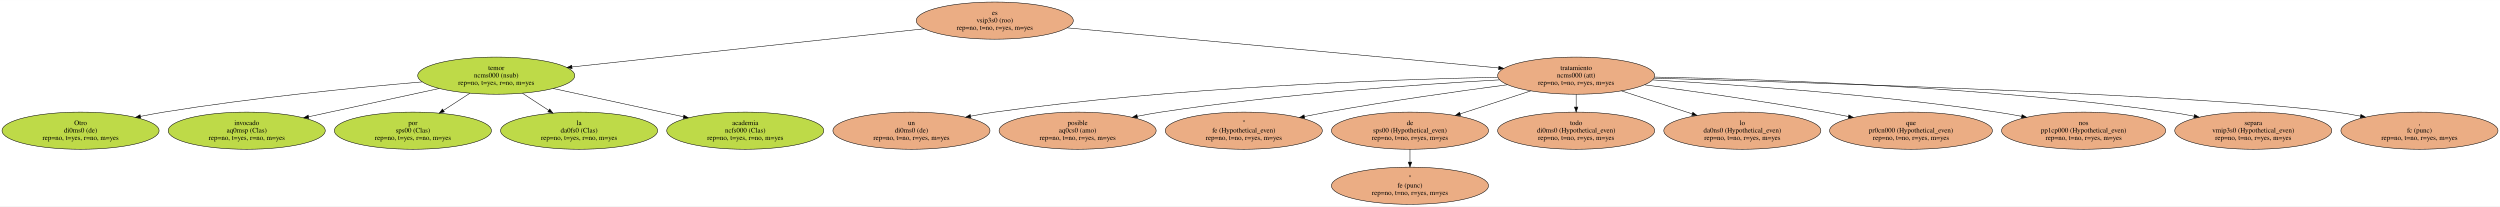
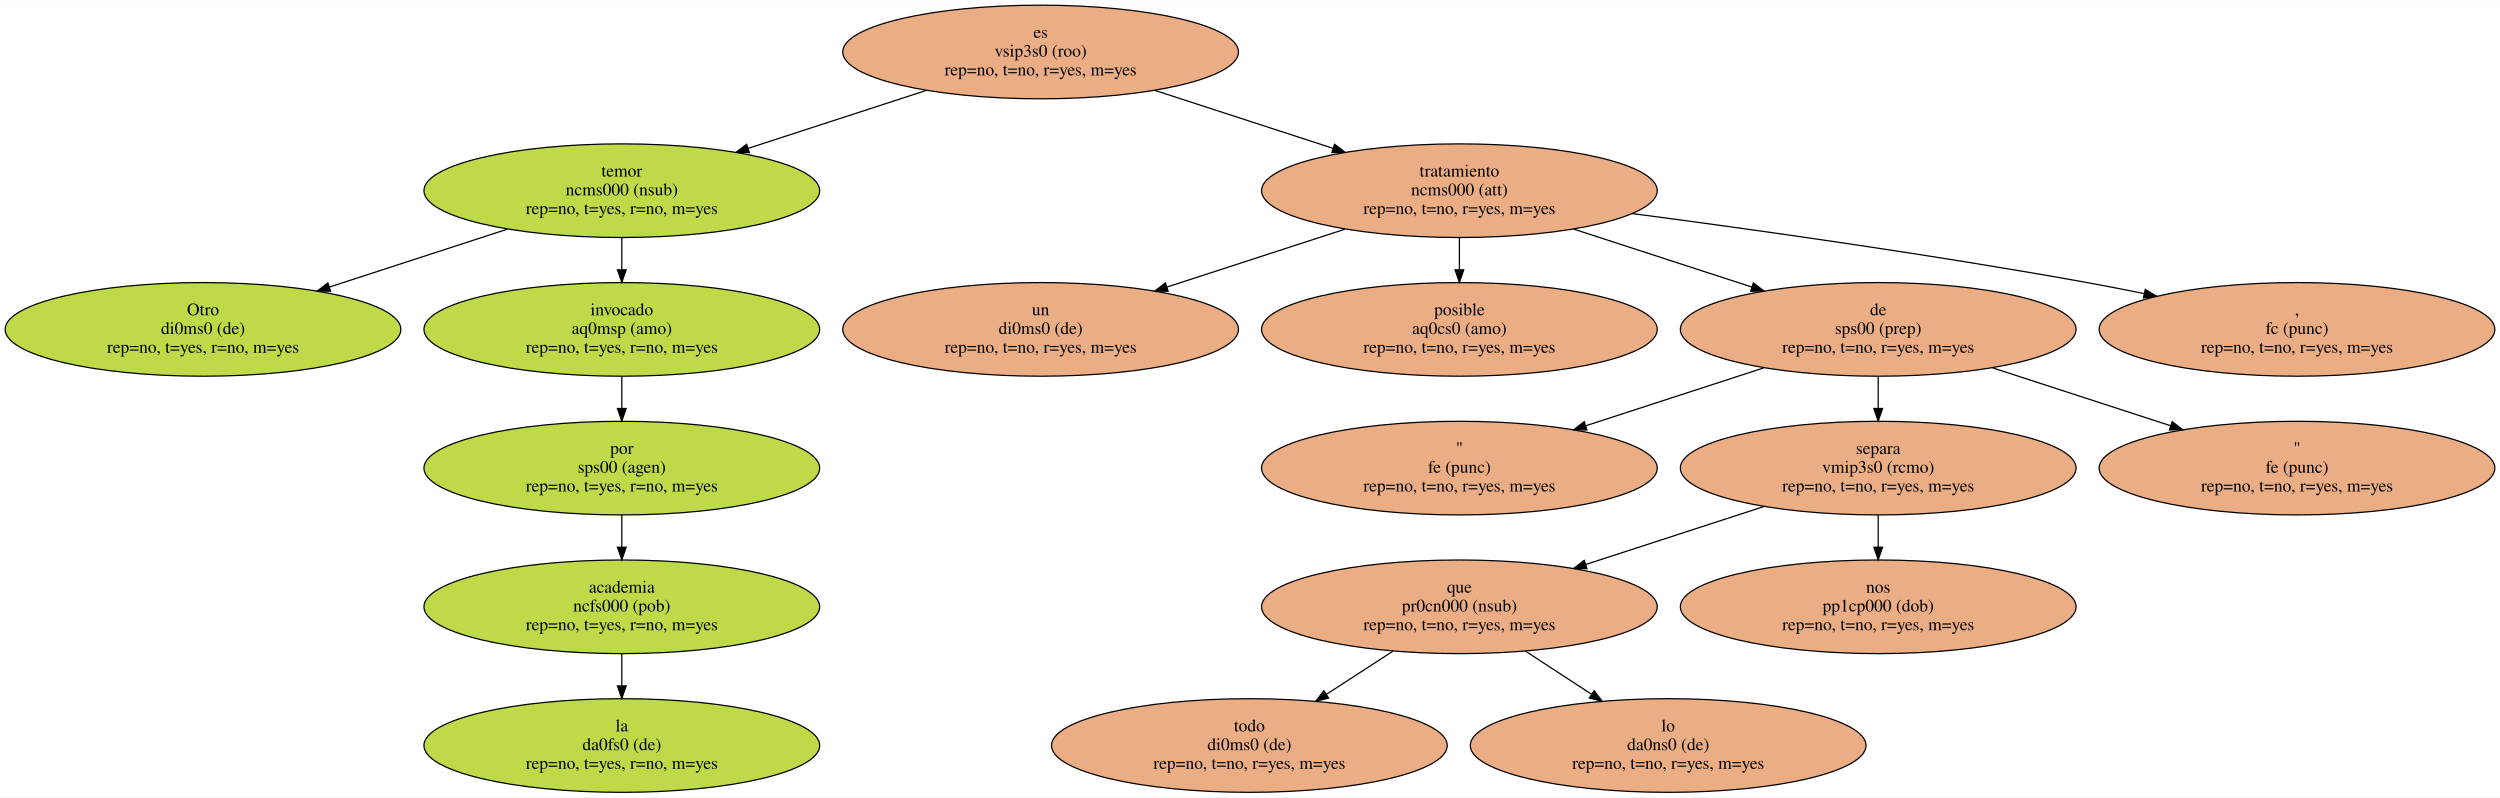
- <svg xmlns="http://www.w3.org/2000/svg" width="5040pt" height="416pt" viewBox="0.00 0.00 5039.78 415.81">
-   <g id="graph0" class="graph" transform="scale(1 1) rotate(0) translate(4 411.81)">
-     <polygon fill="white" stroke="transparent" points="-4,4 -4,-411.81 5035.78,-411.81 5035.78,4 -4,4" />
+ <svg xmlns="http://www.w3.org/2000/svg" width="2000pt" height="638pt" viewBox="0.00 0.00 1999.78 637.72">
+   <g id="graph0" class="graph" transform="scale(1 1) rotate(0) translate(4 633.72)">
+     <polygon fill="white" stroke="transparent" points="-4,4 -4,-633.72 1995.78,-633.72 1995.78,4 -4,4" />
    <g id="node1" class="node">
-       <ellipse fill="#EBAD84" stroke="black" cx="2001.39" cy="-370.34" rx="158.28" ry="37.45" />
-       <text text-anchor="middle" x="2001.39" y="-381.64" font-family="Times,serif" font-size="14.00">es</text>
-       <text text-anchor="middle" x="2001.39" y="-366.64" font-family="Times,serif" font-size="14.00">vsip3s0 (roo)</text>
-       <text text-anchor="middle" x="2001.39" y="-351.64" font-family="Times,serif" font-size="14.00">rep=no, t=no, r=yes, m=yes</text>
+       <ellipse fill="#EBAD84" stroke="black" cx="828.39" cy="-592.24" rx="158.28" ry="37.45" />
+       <text text-anchor="middle" x="828.39" y="-603.54" font-family="Times,serif" font-size="14.00">es</text>
+       <text text-anchor="middle" x="828.39" y="-588.54" font-family="Times,serif" font-size="14.00">vsip3s0 (roo)</text>
+       <text text-anchor="middle" x="828.39" y="-573.54" font-family="Times,serif" font-size="14.00">rep=no, t=no, r=yes, m=yes</text>
    </g>
    <g id="node2" class="node">
-       <ellipse fill="#BEDA48" stroke="black" cx="996.39" cy="-259.38" rx="158.28" ry="37.45" />
-       <text text-anchor="middle" x="996.39" y="-270.68" font-family="Times,serif" font-size="14.00">temor</text>
-       <text text-anchor="middle" x="996.39" y="-255.68" font-family="Times,serif" font-size="14.00">ncms000 (nsub)</text>
-       <text text-anchor="middle" x="996.39" y="-240.68" font-family="Times,serif" font-size="14.00">rep=no, t=yes, r=no, m=yes</text>
+       <ellipse fill="#BEDA48" stroke="black" cx="493.39" cy="-481.29" rx="158.28" ry="37.45" />
+       <text text-anchor="middle" x="493.39" y="-492.59" font-family="Times,serif" font-size="14.00">temor</text>
+       <text text-anchor="middle" x="493.39" y="-477.59" font-family="Times,serif" font-size="14.00">ncms000 (nsub)</text>
+       <text text-anchor="middle" x="493.39" y="-462.59" font-family="Times,serif" font-size="14.00">rep=no, t=yes, r=no, m=yes</text>
    </g>
    <g id="edge1" class="edge">
-       <path fill="none" stroke="black" d="M1859,-353.9C1671.21,-333.54 1342.07,-297.86 1149.21,-276.95" />
-       <polygon fill="black" stroke="black" points="1149.31,-273.44 1138.99,-275.84 1148.55,-280.4 1149.31,-273.44" />
+       <path fill="none" stroke="black" d="M736.85,-561.47C692.72,-547.12 639.67,-529.86 594.36,-515.13" />
+       <polygon fill="black" stroke="black" points="595.41,-511.79 584.82,-512.03 593.25,-518.45 595.41,-511.79" />
    </g>
    <g id="node3" class="node">
-       <ellipse fill="#EBAD84" stroke="black" cx="3173.39" cy="-259.38" rx="158.28" ry="37.45" />
-       <text text-anchor="middle" x="3173.39" y="-270.68" font-family="Times,serif" font-size="14.00">tratamiento</text>
-       <text text-anchor="middle" x="3173.39" y="-255.68" font-family="Times,serif" font-size="14.00">ncms000 (att)</text>
-       <text text-anchor="middle" x="3173.39" y="-240.68" font-family="Times,serif" font-size="14.00">rep=no, t=no, r=yes, m=yes</text>
+       <ellipse fill="#EBAD84" stroke="black" cx="1163.39" cy="-481.29" rx="158.28" ry="37.45" />
+       <text text-anchor="middle" x="1163.39" y="-492.59" font-family="Times,serif" font-size="14.00">tratamiento</text>
+       <text text-anchor="middle" x="1163.39" y="-477.59" font-family="Times,serif" font-size="14.00">ncms000 (att)</text>
+       <text text-anchor="middle" x="1163.39" y="-462.59" font-family="Times,serif" font-size="14.00">rep=no, t=no, r=yes, m=yes</text>
    </g>
    <g id="edge2" class="edge">
-       <path fill="none" stroke="black" d="M2147.46,-355.76C2369.36,-335.13 2789.6,-296.06 3017.31,-274.89" />
-       <polygon fill="black" stroke="black" points="3017.7,-278.37 3027.33,-273.96 3017.05,-271.4 3017.7,-278.37" />
+       <path fill="none" stroke="black" d="M919.93,-561.47C964.06,-547.12 1017.12,-529.86 1062.42,-515.13" />
+       <polygon fill="black" stroke="black" points="1063.54,-518.45 1071.96,-512.03 1061.37,-511.79 1063.54,-518.45" />
    </g>
    <g id="node4" class="node">
-       <ellipse fill="#BEDA48" stroke="black" cx="158.39" cy="-148.43" rx="158.28" ry="37.45" />
-       <text text-anchor="middle" x="158.39" y="-159.73" font-family="Times,serif" font-size="14.00">Otro</text>
-       <text text-anchor="middle" x="158.39" y="-144.73" font-family="Times,serif" font-size="14.00">di0ms0 (de)</text>
-       <text text-anchor="middle" x="158.39" y="-129.73" font-family="Times,serif" font-size="14.00">rep=no, t=yes, r=no, m=yes</text>
+       <ellipse fill="#BEDA48" stroke="black" cx="158.39" cy="-370.34" rx="158.28" ry="37.45" />
+       <text text-anchor="middle" x="158.39" y="-381.64" font-family="Times,serif" font-size="14.00">Otro</text>
+       <text text-anchor="middle" x="158.39" y="-366.64" font-family="Times,serif" font-size="14.00">di0ms0 (de)</text>
+       <text text-anchor="middle" x="158.39" y="-351.64" font-family="Times,serif" font-size="14.00">rep=no, t=yes, r=no, m=yes</text>
    </g>
    <g id="edge3" class="edge">
-       <path fill="none" stroke="black" d="M847.09,-246.8C710.91,-235.15 504.39,-214.77 326.39,-185.91 311.02,-183.41 294.94,-180.42 279.07,-177.24" />
-       <polygon fill="black" stroke="black" points="279.73,-173.8 269.23,-175.23 278.33,-180.66 279.73,-173.8" />
+       <path fill="none" stroke="black" d="M401.85,-450.52C357.72,-436.17 304.67,-418.91 259.36,-404.18" />
+       <polygon fill="black" stroke="black" points="260.41,-400.84 249.82,-401.07 258.25,-407.49 260.41,-400.84" />
    </g>
    <g id="node5" class="node">
+       <ellipse fill="#BEDA48" stroke="black" cx="493.39" cy="-370.34" rx="158.28" ry="37.45" />
+       <text text-anchor="middle" x="493.39" y="-381.64" font-family="Times,serif" font-size="14.00">invocado</text>
+       <text text-anchor="middle" x="493.39" y="-366.64" font-family="Times,serif" font-size="14.00">aq0msp (amo)</text>
+       <text text-anchor="middle" x="493.39" y="-351.64" font-family="Times,serif" font-size="14.00">rep=no, t=yes, r=no, m=yes</text>
+     </g>
+     <g id="edge4" class="edge">
+       <path fill="none" stroke="black" d="M493.39,-443.71C493.39,-435.53 493.39,-426.75 493.39,-418.23" />
+       <polygon fill="black" stroke="black" points="496.89,-418.01 493.39,-408.01 489.89,-418.01 496.89,-418.01" />
+     </g>
+     <g id="node9" class="node">
+       <ellipse fill="#EBAD84" stroke="black" cx="828.39" cy="-370.34" rx="158.28" ry="37.45" />
+       <text text-anchor="middle" x="828.39" y="-381.64" font-family="Times,serif" font-size="14.00">un</text>
+       <text text-anchor="middle" x="828.39" y="-366.64" font-family="Times,serif" font-size="14.00">di0ms0 (de)</text>
+       <text text-anchor="middle" x="828.39" y="-351.64" font-family="Times,serif" font-size="14.00">rep=no, t=no, r=yes, m=yes</text>
+     </g>
+     <g id="edge8" class="edge">
+       <path fill="none" stroke="black" d="M1071.85,-450.52C1027.72,-436.17 974.67,-418.91 929.36,-404.18" />
+       <polygon fill="black" stroke="black" points="930.41,-400.84 919.82,-401.07 928.25,-407.49 930.41,-400.84" />
+     </g>
+     <g id="node10" class="node">
+       <ellipse fill="#EBAD84" stroke="black" cx="1163.39" cy="-370.34" rx="158.28" ry="37.45" />
+       <text text-anchor="middle" x="1163.39" y="-381.64" font-family="Times,serif" font-size="14.00">posible</text>
+       <text text-anchor="middle" x="1163.39" y="-366.64" font-family="Times,serif" font-size="14.00">aq0cs0 (amo)</text>
+       <text text-anchor="middle" x="1163.39" y="-351.64" font-family="Times,serif" font-size="14.00">rep=no, t=no, r=yes, m=yes</text>
+     </g>
+     <g id="edge9" class="edge">
+       <path fill="none" stroke="black" d="M1163.39,-443.71C1163.39,-435.53 1163.39,-426.75 1163.39,-418.23" />
+       <polygon fill="black" stroke="black" points="1166.89,-418.01 1163.39,-408.01 1159.89,-418.01 1166.89,-418.01" />
+     </g>
+     <g id="node11" class="node">
+       <ellipse fill="#EBAD84" stroke="black" cx="1498.39" cy="-370.34" rx="158.28" ry="37.45" />
+       <text text-anchor="middle" x="1498.39" y="-381.64" font-family="Times,serif" font-size="14.00">de</text>
+       <text text-anchor="middle" x="1498.39" y="-366.64" font-family="Times,serif" font-size="14.00">sps00 (prep)</text>
+       <text text-anchor="middle" x="1498.39" y="-351.64" font-family="Times,serif" font-size="14.00">rep=no, t=no, r=yes, m=yes</text>
+     </g>
+     <g id="edge10" class="edge">
+       <path fill="none" stroke="black" d="M1254.93,-450.52C1299.06,-436.17 1352.12,-418.91 1397.42,-404.18" />
+       <polygon fill="black" stroke="black" points="1398.54,-407.49 1406.96,-401.07 1396.37,-400.84 1398.54,-407.49" />
+     </g>
+     <g id="node12" class="node">
+       <ellipse fill="#EBAD84" stroke="black" cx="1833.39" cy="-370.34" rx="158.28" ry="37.45" />
+       <text text-anchor="middle" x="1833.39" y="-381.64" font-family="Times,serif" font-size="14.00">,</text>
+       <text text-anchor="middle" x="1833.39" y="-366.64" font-family="Times,serif" font-size="14.00">fc (punc)</text>
+       <text text-anchor="middle" x="1833.39" y="-351.64" font-family="Times,serif" font-size="14.00">rep=no, t=no, r=yes, m=yes</text>
+     </g>
+     <g id="edge11" class="edge">
+       <path fill="none" stroke="black" d="M1301.78,-462.98C1402.83,-449.69 1542.99,-429.91 1665.39,-407.81 1680.21,-405.14 1695.71,-402.1 1711.05,-398.95" />
+       <polygon fill="black" stroke="black" points="1712.02,-402.32 1721.1,-396.86 1710.6,-395.47 1712.02,-402.32" />
+     </g>
+     <g id="node6" class="node">
+       <ellipse fill="#BEDA48" stroke="black" cx="493.39" cy="-259.38" rx="158.28" ry="37.45" />
+       <text text-anchor="middle" x="493.39" y="-270.68" font-family="Times,serif" font-size="14.00">por</text>
+       <text text-anchor="middle" x="493.39" y="-255.68" font-family="Times,serif" font-size="14.00">sps00 (agen)</text>
+       <text text-anchor="middle" x="493.39" y="-240.68" font-family="Times,serif" font-size="14.00">rep=no, t=yes, r=no, m=yes</text>
+     </g>
+     <g id="edge5" class="edge">
+       <path fill="none" stroke="black" d="M493.39,-332.75C493.39,-324.58 493.39,-315.8 493.39,-307.27" />
+       <polygon fill="black" stroke="black" points="496.89,-307.06 493.39,-297.06 489.89,-307.06 496.89,-307.06" />
+     </g>
+     <g id="node7" class="node">
      <ellipse fill="#BEDA48" stroke="black" cx="493.39" cy="-148.43" rx="158.28" ry="37.45" />
-       <text text-anchor="middle" x="493.39" y="-159.73" font-family="Times,serif" font-size="14.00">invocado</text>
-       <text text-anchor="middle" x="493.39" y="-144.73" font-family="Times,serif" font-size="14.00">aq0msp (Clas)</text>
+       <text text-anchor="middle" x="493.39" y="-159.73" font-family="Times,serif" font-size="14.00">academia</text>
+       <text text-anchor="middle" x="493.39" y="-144.73" font-family="Times,serif" font-size="14.00">ncfs000 (pob)</text>
      <text text-anchor="middle" x="493.39" y="-129.73" font-family="Times,serif" font-size="14.00">rep=no, t=yes, r=no, m=yes</text>
    </g>
-     <g id="edge4" class="edge">
-       <path fill="none" stroke="black" d="M881.27,-233.5C816.64,-219.52 734.52,-201.76 661.39,-185.91 647.41,-182.88 632.77,-179.7 618.22,-176.54" />
-       <polygon fill="black" stroke="black" points="618.68,-173.06 608.16,-174.36 617.19,-179.9 618.68,-173.06" />
-     </g>
-     <g id="node6" class="node">
-       <ellipse fill="#BEDA48" stroke="black" cx="828.39" cy="-148.43" rx="158.28" ry="37.45" />
-       <text text-anchor="middle" x="828.39" y="-159.73" font-family="Times,serif" font-size="14.00">por</text>
-       <text text-anchor="middle" x="828.39" y="-144.73" font-family="Times,serif" font-size="14.00">sps00 (Clas)</text>
-       <text text-anchor="middle" x="828.39" y="-129.73" font-family="Times,serif" font-size="14.00">rep=no, t=yes, r=no, m=yes</text>
-     </g>
-     <g id="edge5" class="edge">
-       <path fill="none" stroke="black" d="M943.24,-223.91C926.3,-212.93 907.42,-200.68 889.94,-189.35" />
-       <polygon fill="black" stroke="black" points="891.79,-186.37 881.49,-183.87 887.98,-192.24 891.79,-186.37" />
-     </g>
-     <g id="node7" class="node">
-       <ellipse fill="#BEDA48" stroke="black" cx="1163.39" cy="-148.43" rx="158.28" ry="37.45" />
-       <text text-anchor="middle" x="1163.39" y="-159.73" font-family="Times,serif" font-size="14.00">la</text>
-       <text text-anchor="middle" x="1163.39" y="-144.73" font-family="Times,serif" font-size="14.00">da0fs0 (Clas)</text>
-       <text text-anchor="middle" x="1163.39" y="-129.73" font-family="Times,serif" font-size="14.00">rep=no, t=yes, r=no, m=yes</text>
-     </g>
    <g id="edge6" class="edge">
-       <path fill="none" stroke="black" d="M1049.23,-223.91C1066.07,-212.93 1084.83,-200.68 1102.21,-189.35" />
-       <polygon fill="black" stroke="black" points="1104.15,-192.26 1110.61,-183.87 1100.32,-186.4 1104.15,-192.26" />
+       <path fill="none" stroke="black" d="M493.39,-221.8C493.39,-213.63 493.39,-204.85 493.39,-196.32" />
+       <polygon fill="black" stroke="black" points="496.89,-196.1 493.39,-186.1 489.89,-196.1 496.89,-196.1" />
    </g>
    <g id="node8" class="node">
-       <ellipse fill="#BEDA48" stroke="black" cx="1498.39" cy="-148.43" rx="158.28" ry="37.45" />
-       <text text-anchor="middle" x="1498.39" y="-159.73" font-family="Times,serif" font-size="14.00">academia</text>
-       <text text-anchor="middle" x="1498.39" y="-144.73" font-family="Times,serif" font-size="14.00">ncfs000 (Clas)</text>
-       <text text-anchor="middle" x="1498.39" y="-129.73" font-family="Times,serif" font-size="14.00">rep=no, t=yes, r=no, m=yes</text>
+       <ellipse fill="#BEDA48" stroke="black" cx="493.39" cy="-37.48" rx="158.28" ry="37.45" />
+       <text text-anchor="middle" x="493.39" y="-48.78" font-family="Times,serif" font-size="14.00">la</text>
+       <text text-anchor="middle" x="493.39" y="-33.78" font-family="Times,serif" font-size="14.00">da0fs0 (de)</text>
+       <text text-anchor="middle" x="493.39" y="-18.78" font-family="Times,serif" font-size="14.00">rep=no, t=yes, r=no, m=yes</text>
    </g>
    <g id="edge7" class="edge">
-       <path fill="none" stroke="black" d="M1111.17,-233.48C1175.6,-219.5 1257.48,-201.73 1330.39,-185.91 1344.37,-182.87 1359.01,-179.69 1373.57,-176.53" />
-       <polygon fill="black" stroke="black" points="1374.59,-179.89 1383.62,-174.35 1373.11,-173.05 1374.59,-179.89" />
-     </g>
-     <g id="node9" class="node">
-       <ellipse fill="#EBAD84" stroke="black" cx="1833.39" cy="-148.43" rx="158.28" ry="37.45" />
-       <text text-anchor="middle" x="1833.39" y="-159.73" font-family="Times,serif" font-size="14.00">un</text>
-       <text text-anchor="middle" x="1833.39" y="-144.73" font-family="Times,serif" font-size="14.00">di0ms0 (de)</text>
-       <text text-anchor="middle" x="1833.39" y="-129.73" font-family="Times,serif" font-size="14.00">rep=no, t=no, r=yes, m=yes</text>
-     </g>
-     <g id="edge8" class="edge">
-       <path fill="none" stroke="black" d="M3015.29,-256.22C2789.43,-251.4 2361.84,-235.89 2001.39,-185.91 1985.6,-183.72 1969.09,-180.85 1952.84,-177.69" />
-       <polygon fill="black" stroke="black" points="1953.25,-174.21 1942.76,-175.69 1951.89,-181.07 1953.25,-174.21" />
-     </g>
-     <g id="node10" class="node">
-       <ellipse fill="#EBAD84" stroke="black" cx="2168.39" cy="-148.43" rx="158.28" ry="37.45" />
-       <text text-anchor="middle" x="2168.39" y="-159.73" font-family="Times,serif" font-size="14.00">posible</text>
-       <text text-anchor="middle" x="2168.39" y="-144.73" font-family="Times,serif" font-size="14.00">aq0cs0 (amo)</text>
-       <text text-anchor="middle" x="2168.39" y="-129.73" font-family="Times,serif" font-size="14.00">rep=no, t=no, r=yes, m=yes</text>
-     </g>
-     <g id="edge9" class="edge">
-       <path fill="none" stroke="black" d="M3018.81,-250.91C2850.31,-241.39 2573.09,-221.7 2336.39,-185.91 2320.87,-183.56 2304.64,-180.64 2288.64,-177.48" />
-       <polygon fill="black" stroke="black" points="2289.22,-174.02 2278.72,-175.48 2287.84,-180.88 2289.22,-174.02" />
-     </g>
-     <g id="node11" class="node">
-       <ellipse fill="#EBAD84" stroke="black" cx="2503.39" cy="-148.43" rx="158.28" ry="37.45" />
-       <text text-anchor="middle" x="2503.39" y="-159.73" font-family="Times,serif" font-size="14.00">"</text>
-       <text text-anchor="middle" x="2503.39" y="-144.73" font-family="Times,serif" font-size="14.00">fe (Hypothetical_even)</text>
-       <text text-anchor="middle" x="2503.39" y="-129.73" font-family="Times,serif" font-size="14.00">rep=no, t=no, r=yes, m=yes</text>
-     </g>
-     <g id="edge10" class="edge">
-       <path fill="none" stroke="black" d="M3035.01,-241.07C2933.95,-227.78 2793.79,-208 2671.39,-185.91 2656.57,-183.23 2641.07,-180.19 2625.73,-177.04" />
-       <polygon fill="black" stroke="black" points="2626.18,-173.56 2615.68,-174.96 2624.76,-180.42 2626.18,-173.56" />
-     </g>
-     <g id="node12" class="node">
-       <ellipse fill="#EBAD84" stroke="black" cx="2838.39" cy="-148.43" rx="158.28" ry="37.45" />
-       <text text-anchor="middle" x="2838.39" y="-159.73" font-family="Times,serif" font-size="14.00">de</text>
-       <text text-anchor="middle" x="2838.39" y="-144.73" font-family="Times,serif" font-size="14.00">sps00 (Hypothetical_even)</text>
-       <text text-anchor="middle" x="2838.39" y="-129.73" font-family="Times,serif" font-size="14.00">rep=no, t=no, r=yes, m=yes</text>
-     </g>
-     <g id="edge11" class="edge">
-       <path fill="none" stroke="black" d="M3081.85,-228.61C3037.72,-214.26 2984.67,-197 2939.36,-182.27" />
-       <polygon fill="black" stroke="black" points="2940.41,-178.93 2929.82,-179.17 2938.25,-185.59 2940.41,-178.93" />
+       <path fill="none" stroke="black" d="M493.39,-110.85C493.39,-102.67 493.39,-93.89 493.39,-85.37" />
+       <polygon fill="black" stroke="black" points="496.89,-85.15 493.39,-75.15 489.89,-85.15 496.89,-85.15" />
    </g>
    <g id="node13" class="node">
-       <ellipse fill="#EBAD84" stroke="black" cx="3173.39" cy="-148.43" rx="158.28" ry="37.45" />
-       <text text-anchor="middle" x="3173.39" y="-159.73" font-family="Times,serif" font-size="14.00">todo</text>
-       <text text-anchor="middle" x="3173.39" y="-144.73" font-family="Times,serif" font-size="14.00">di0ms0 (Hypothetical_even)</text>
-       <text text-anchor="middle" x="3173.39" y="-129.73" font-family="Times,serif" font-size="14.00">rep=no, t=no, r=yes, m=yes</text>
+       <ellipse fill="#EBAD84" stroke="black" cx="1163.39" cy="-259.38" rx="158.28" ry="37.45" />
+       <text text-anchor="middle" x="1163.39" y="-270.68" font-family="Times,serif" font-size="14.00">"</text>
+       <text text-anchor="middle" x="1163.39" y="-255.68" font-family="Times,serif" font-size="14.00">fe (punc)</text>
+       <text text-anchor="middle" x="1163.39" y="-240.68" font-family="Times,serif" font-size="14.00">rep=no, t=no, r=yes, m=yes</text>
    </g>
    <g id="edge12" class="edge">
-       <path fill="none" stroke="black" d="M3173.39,-221.8C3173.39,-213.63 3173.39,-204.85 3173.39,-196.32" />
-       <polygon fill="black" stroke="black" points="3176.89,-196.1 3173.39,-186.1 3169.89,-196.1 3176.89,-196.1" />
+       <path fill="none" stroke="black" d="M1406.85,-339.56C1362.72,-325.21 1309.67,-307.96 1264.36,-293.22" />
+       <polygon fill="black" stroke="black" points="1265.41,-289.88 1254.82,-290.12 1263.25,-296.54 1265.41,-289.88" />
    </g>
    <g id="node14" class="node">
-       <ellipse fill="#EBAD84" stroke="black" cx="3508.39" cy="-148.43" rx="158.28" ry="37.45" />
-       <text text-anchor="middle" x="3508.39" y="-159.73" font-family="Times,serif" font-size="14.00">lo</text>
-       <text text-anchor="middle" x="3508.39" y="-144.73" font-family="Times,serif" font-size="14.00">da0ns0 (Hypothetical_even)</text>
-       <text text-anchor="middle" x="3508.39" y="-129.73" font-family="Times,serif" font-size="14.00">rep=no, t=no, r=yes, m=yes</text>
+       <ellipse fill="#EBAD84" stroke="black" cx="1498.39" cy="-259.38" rx="158.28" ry="37.45" />
+       <text text-anchor="middle" x="1498.39" y="-270.68" font-family="Times,serif" font-size="14.00">separa</text>
+       <text text-anchor="middle" x="1498.39" y="-255.68" font-family="Times,serif" font-size="14.00">vmip3s0 (rcmo)</text>
+       <text text-anchor="middle" x="1498.39" y="-240.68" font-family="Times,serif" font-size="14.00">rep=no, t=no, r=yes, m=yes</text>
    </g>
    <g id="edge13" class="edge">
-       <path fill="none" stroke="black" d="M3264.93,-228.61C3309.06,-214.26 3362.12,-197 3407.42,-182.27" />
-       <polygon fill="black" stroke="black" points="3408.54,-185.59 3416.96,-179.17 3406.37,-178.93 3408.54,-185.59" />
+       <path fill="none" stroke="black" d="M1498.39,-332.75C1498.39,-324.58 1498.39,-315.8 1498.39,-307.27" />
+       <polygon fill="black" stroke="black" points="1501.89,-307.06 1498.39,-297.06 1494.89,-307.06 1501.89,-307.06" />
    </g>
    <g id="node15" class="node">
-       <ellipse fill="#EBAD84" stroke="black" cx="3848.39" cy="-148.43" rx="164.1" ry="37.45" />
-       <text text-anchor="middle" x="3848.39" y="-159.73" font-family="Times,serif" font-size="14.00">que</text>
-       <text text-anchor="middle" x="3848.39" y="-144.73" font-family="Times,serif" font-size="14.00">pr0cn000 (Hypothetical_even)</text>
-       <text text-anchor="middle" x="3848.39" y="-129.73" font-family="Times,serif" font-size="14.00">rep=no, t=no, r=yes, m=yes</text>
+       <ellipse fill="#EBAD84" stroke="black" cx="1833.39" cy="-259.38" rx="158.28" ry="37.45" />
+       <text text-anchor="middle" x="1833.39" y="-270.68" font-family="Times,serif" font-size="14.00">"</text>
+       <text text-anchor="middle" x="1833.39" y="-255.68" font-family="Times,serif" font-size="14.00">fe (punc)</text>
+       <text text-anchor="middle" x="1833.39" y="-240.68" font-family="Times,serif" font-size="14.00">rep=no, t=no, r=yes, m=yes</text>
    </g>
    <g id="edge14" class="edge">
-       <path fill="none" stroke="black" d="M3311.47,-240.88C3412.53,-227.49 3552.82,-207.65 3675.39,-185.91 3690.66,-183.2 3706.64,-180.14 3722.45,-176.97" />
-       <polygon fill="black" stroke="black" points="3723.16,-180.4 3732.27,-174.99 3721.77,-173.54 3723.16,-180.4" />
+       <path fill="none" stroke="black" d="M1589.93,-339.56C1634.06,-325.21 1687.12,-307.96 1732.42,-293.22" />
+       <polygon fill="black" stroke="black" points="1733.54,-296.54 1741.96,-290.12 1731.37,-289.88 1733.54,-296.54" />
    </g>
    <g id="node16" class="node">
-       <ellipse fill="#EBAD84" stroke="black" cx="4196.39" cy="-148.43" rx="165.43" ry="37.45" />
-       <text text-anchor="middle" x="4196.39" y="-159.73" font-family="Times,serif" font-size="14.00">nos</text>
-       <text text-anchor="middle" x="4196.39" y="-144.73" font-family="Times,serif" font-size="14.00">pp1cp000 (Hypothetical_even)</text>
-       <text text-anchor="middle" x="4196.39" y="-129.73" font-family="Times,serif" font-size="14.00">rep=no, t=no, r=yes, m=yes</text>
+       <ellipse fill="#EBAD84" stroke="black" cx="1163.39" cy="-148.43" rx="158.28" ry="37.45" />
+       <text text-anchor="middle" x="1163.39" y="-159.73" font-family="Times,serif" font-size="14.00">que</text>
+       <text text-anchor="middle" x="1163.39" y="-144.73" font-family="Times,serif" font-size="14.00">pr0cn000 (nsub)</text>
+       <text text-anchor="middle" x="1163.39" y="-129.73" font-family="Times,serif" font-size="14.00">rep=no, t=no, r=yes, m=yes</text>
    </g>
    <g id="edge15" class="edge">
-       <path fill="none" stroke="black" d="M3327.61,-250.79C3498.04,-241.09 3780.34,-221.2 4021.39,-185.91 4037.69,-183.52 4054.76,-180.55 4071.57,-177.35" />
-       <polygon fill="black" stroke="black" points="4072.28,-180.78 4081.43,-175.44 4070.95,-173.91 4072.28,-180.78" />
+       <path fill="none" stroke="black" d="M1406.85,-228.61C1362.72,-214.26 1309.67,-197 1264.36,-182.27" />
+       <polygon fill="black" stroke="black" points="1265.41,-178.93 1254.82,-179.17 1263.25,-185.59 1265.41,-178.93" />
    </g>
    <g id="node17" class="node">
-       <ellipse fill="#EBAD84" stroke="black" cx="4538.39" cy="-148.43" rx="158.28" ry="37.45" />
-       <text text-anchor="middle" x="4538.39" y="-159.73" font-family="Times,serif" font-size="14.00">separa</text>
-       <text text-anchor="middle" x="4538.39" y="-144.73" font-family="Times,serif" font-size="14.00">vmip3s0 (Hypothetical_even)</text>
-       <text text-anchor="middle" x="4538.39" y="-129.73" font-family="Times,serif" font-size="14.00">rep=no, t=no, r=yes, m=yes</text>
+       <ellipse fill="#EBAD84" stroke="black" cx="1498.39" cy="-148.43" rx="158.28" ry="37.45" />
+       <text text-anchor="middle" x="1498.39" y="-159.73" font-family="Times,serif" font-size="14.00">nos</text>
+       <text text-anchor="middle" x="1498.39" y="-144.73" font-family="Times,serif" font-size="14.00">pp1cp000 (dob)</text>
+       <text text-anchor="middle" x="1498.39" y="-129.73" font-family="Times,serif" font-size="14.00">rep=no, t=no, r=yes, m=yes</text>
    </g>
    <g id="edge16" class="edge">
-       <path fill="none" stroke="black" d="M3331.48,-256.51C3561.26,-252.05 4000.45,-236.96 4370.39,-185.91 4386.18,-183.73 4402.7,-180.87 4418.95,-177.71" />
-       <polygon fill="black" stroke="black" points="4419.9,-181.09 4429.03,-175.71 4418.53,-174.23 4419.9,-181.09" />
+       <path fill="none" stroke="black" d="M1498.39,-221.8C1498.39,-213.63 1498.39,-204.85 1498.39,-196.32" />
+       <polygon fill="black" stroke="black" points="1501.89,-196.1 1498.39,-186.1 1494.89,-196.1 1501.89,-196.1" />
    </g>
    <g id="node18" class="node">
-       <ellipse fill="#EBAD84" stroke="black" cx="4873.39" cy="-148.43" rx="158.28" ry="37.45" />
-       <text text-anchor="middle" x="4873.39" y="-159.73" font-family="Times,serif" font-size="14.00">,</text>
-       <text text-anchor="middle" x="4873.39" y="-144.73" font-family="Times,serif" font-size="14.00">fc (punc)</text>
-       <text text-anchor="middle" x="4873.39" y="-129.73" font-family="Times,serif" font-size="14.00">rep=no, t=no, r=yes, m=yes</text>
+       <ellipse fill="#EBAD84" stroke="black" cx="995.39" cy="-37.48" rx="158.28" ry="37.45" />
+       <text text-anchor="middle" x="995.39" y="-48.78" font-family="Times,serif" font-size="14.00">todo</text>
+       <text text-anchor="middle" x="995.39" y="-33.78" font-family="Times,serif" font-size="14.00">di0ms0 (de)</text>
+       <text text-anchor="middle" x="995.39" y="-18.78" font-family="Times,serif" font-size="14.00">rep=no, t=no, r=yes, m=yes</text>
    </g>
    <g id="edge17" class="edge">
-       <path fill="none" stroke="black" d="M3330.56,-254.27C3666.11,-244.95 4443.29,-220.32 4705.39,-185.91 4721.32,-183.82 4737.98,-180.99 4754.35,-177.83" />
-       <polygon fill="black" stroke="black" points="4755.37,-181.2 4764.51,-175.83 4754.02,-174.33 4755.37,-181.2" />
+       <path fill="none" stroke="black" d="M1110.24,-112.96C1093.3,-101.97 1074.42,-89.73 1056.94,-78.4" />
+       <polygon fill="black" stroke="black" points="1058.79,-75.42 1048.49,-72.91 1054.98,-81.29 1058.79,-75.42" />
    </g>
    <g id="node19" class="node">
-       <ellipse fill="#EBAD84" stroke="black" cx="2838.39" cy="-37.48" rx="158.28" ry="37.45" />
-       <text text-anchor="middle" x="2838.39" y="-48.78" font-family="Times,serif" font-size="14.00">"</text>
-       <text text-anchor="middle" x="2838.39" y="-33.78" font-family="Times,serif" font-size="14.00">fe (punc)</text>
-       <text text-anchor="middle" x="2838.39" y="-18.78" font-family="Times,serif" font-size="14.00">rep=no, t=no, r=yes, m=yes</text>
+       <ellipse fill="#EBAD84" stroke="black" cx="1330.39" cy="-37.48" rx="158.28" ry="37.45" />
+       <text text-anchor="middle" x="1330.39" y="-48.78" font-family="Times,serif" font-size="14.00">lo</text>
+       <text text-anchor="middle" x="1330.39" y="-33.78" font-family="Times,serif" font-size="14.00">da0ns0 (de)</text>
+       <text text-anchor="middle" x="1330.39" y="-18.78" font-family="Times,serif" font-size="14.00">rep=no, t=no, r=yes, m=yes</text>
    </g>
    <g id="edge18" class="edge">
-       <path fill="none" stroke="black" d="M2838.39,-110.85C2838.39,-102.67 2838.39,-93.89 2838.39,-85.37" />
-       <polygon fill="black" stroke="black" points="2841.89,-85.15 2838.39,-75.15 2834.89,-85.15 2841.89,-85.15" />
+       <path fill="none" stroke="black" d="M1216.23,-112.96C1233.07,-101.97 1251.83,-89.73 1269.21,-78.4" />
+       <polygon fill="black" stroke="black" points="1271.15,-81.31 1277.61,-72.91 1267.32,-75.45 1271.15,-81.31" />
    </g>
  </g>
</svg>
